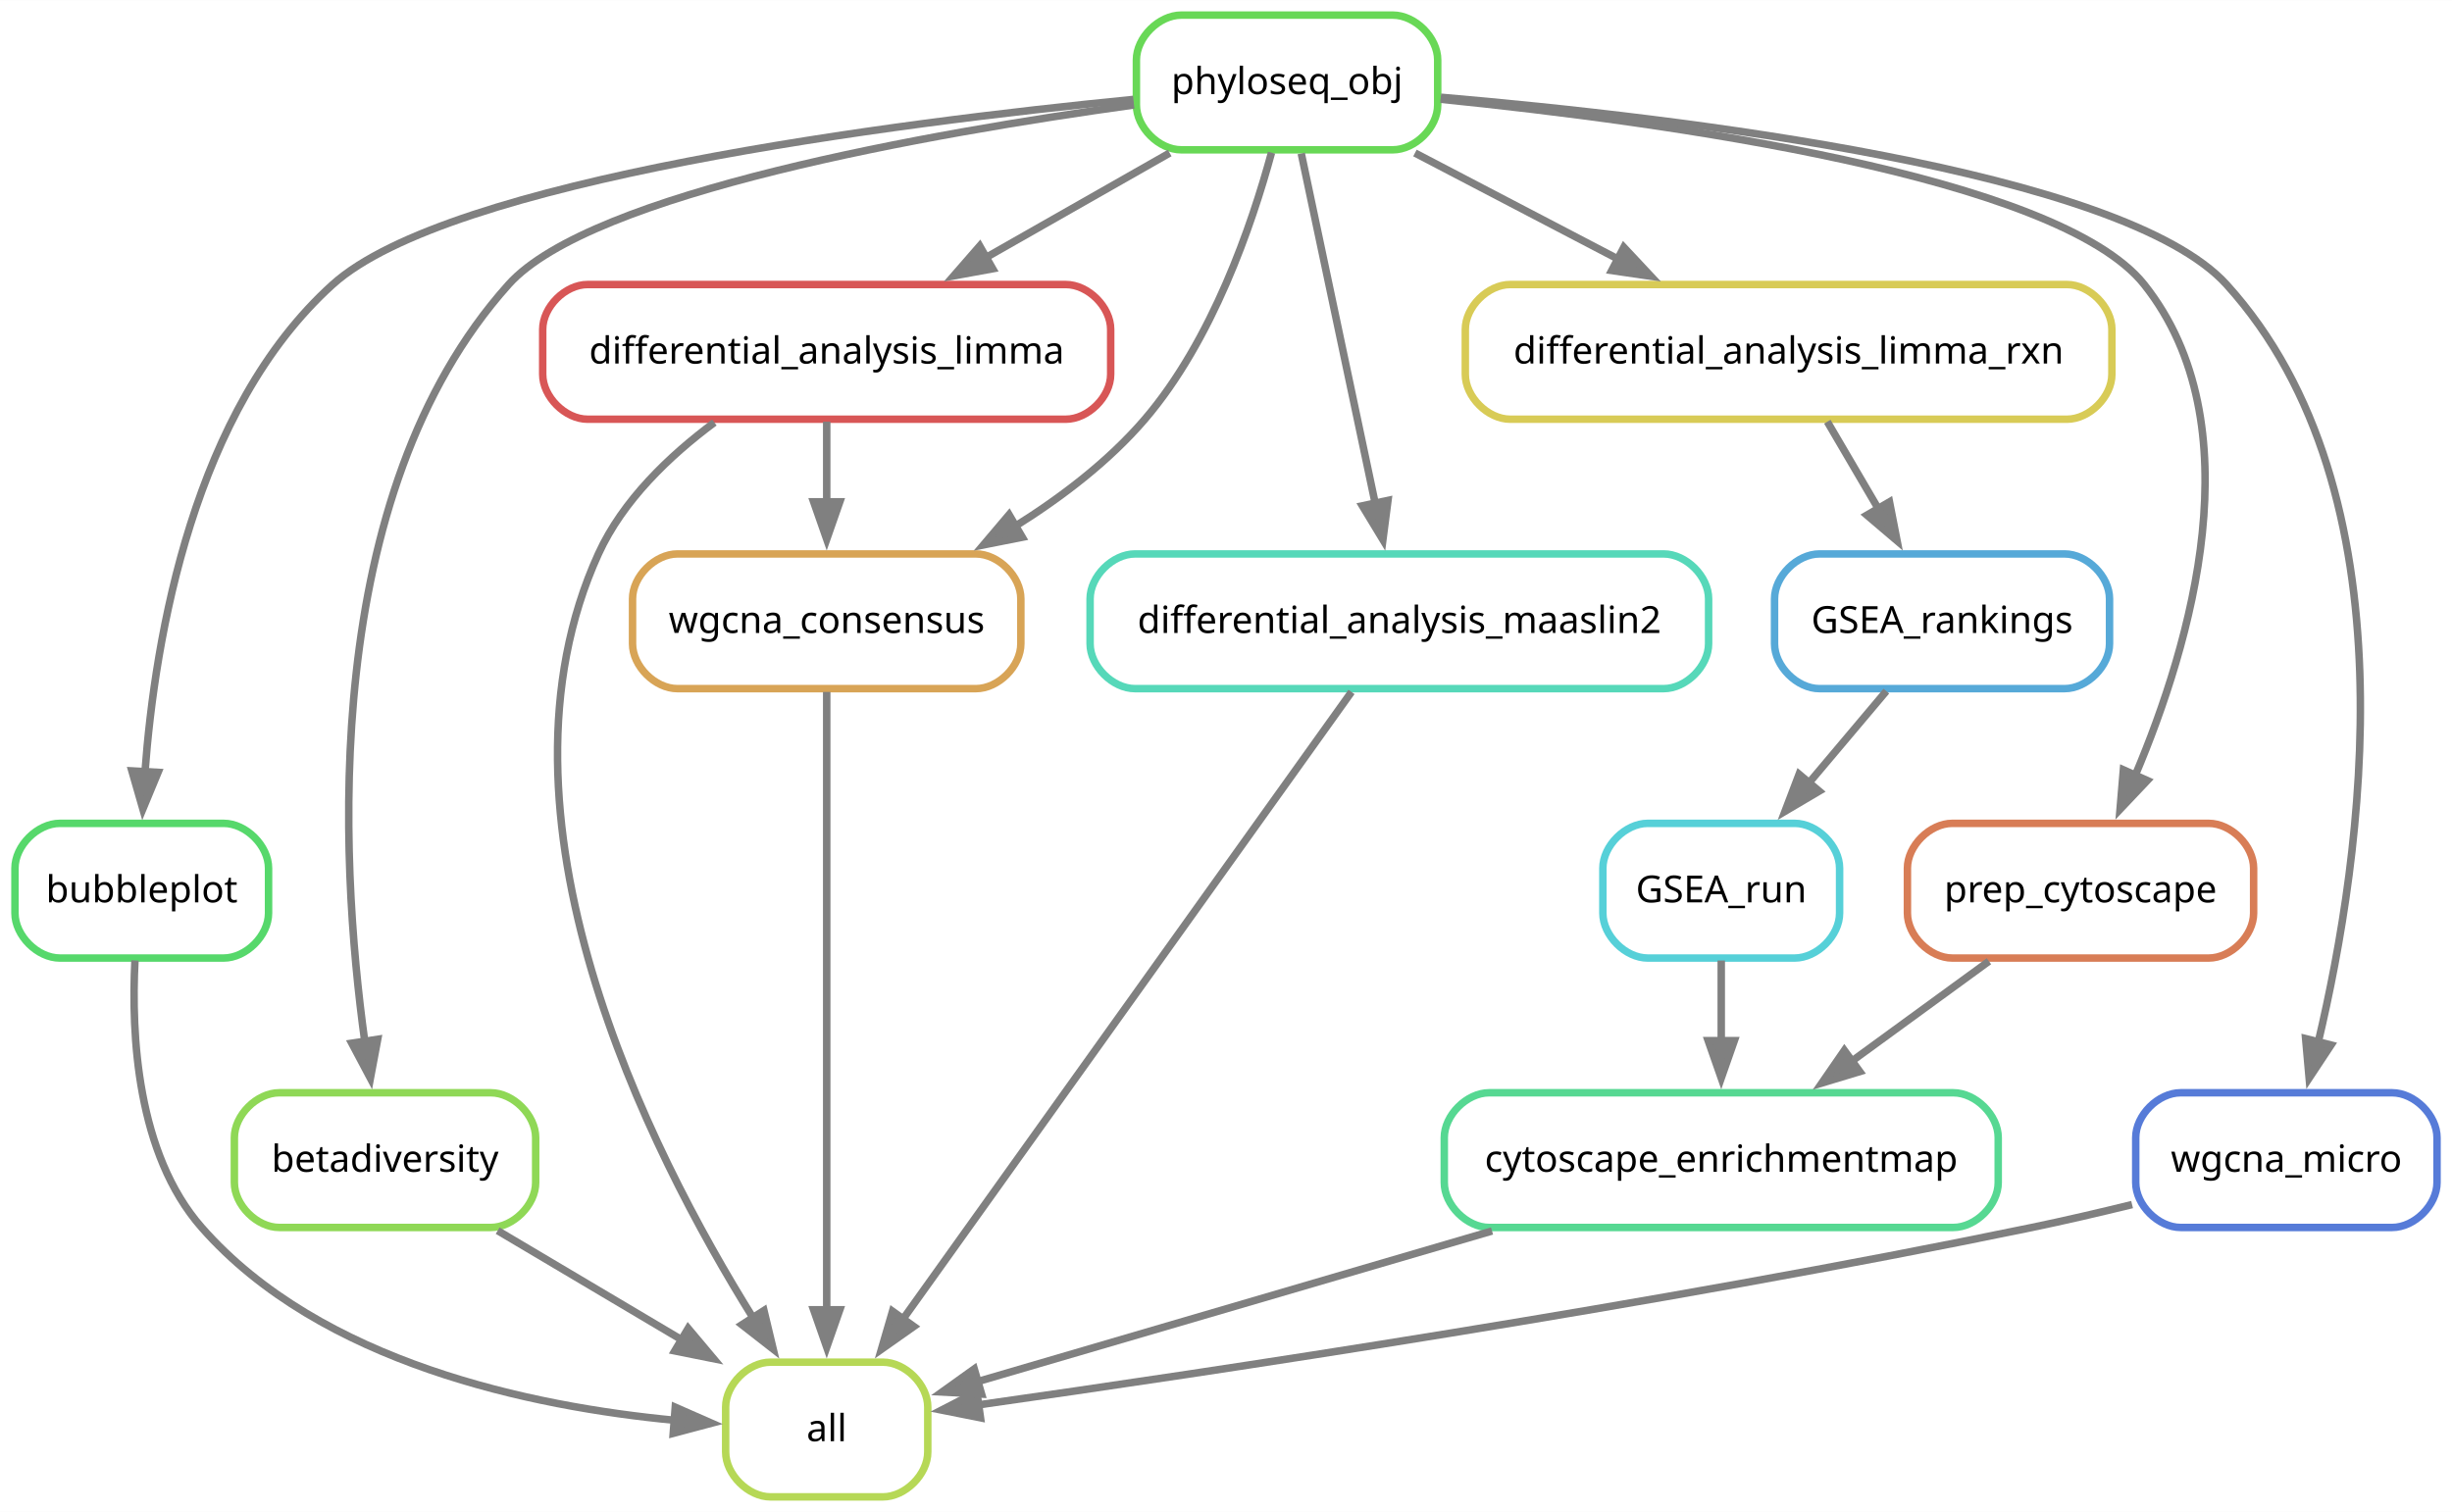
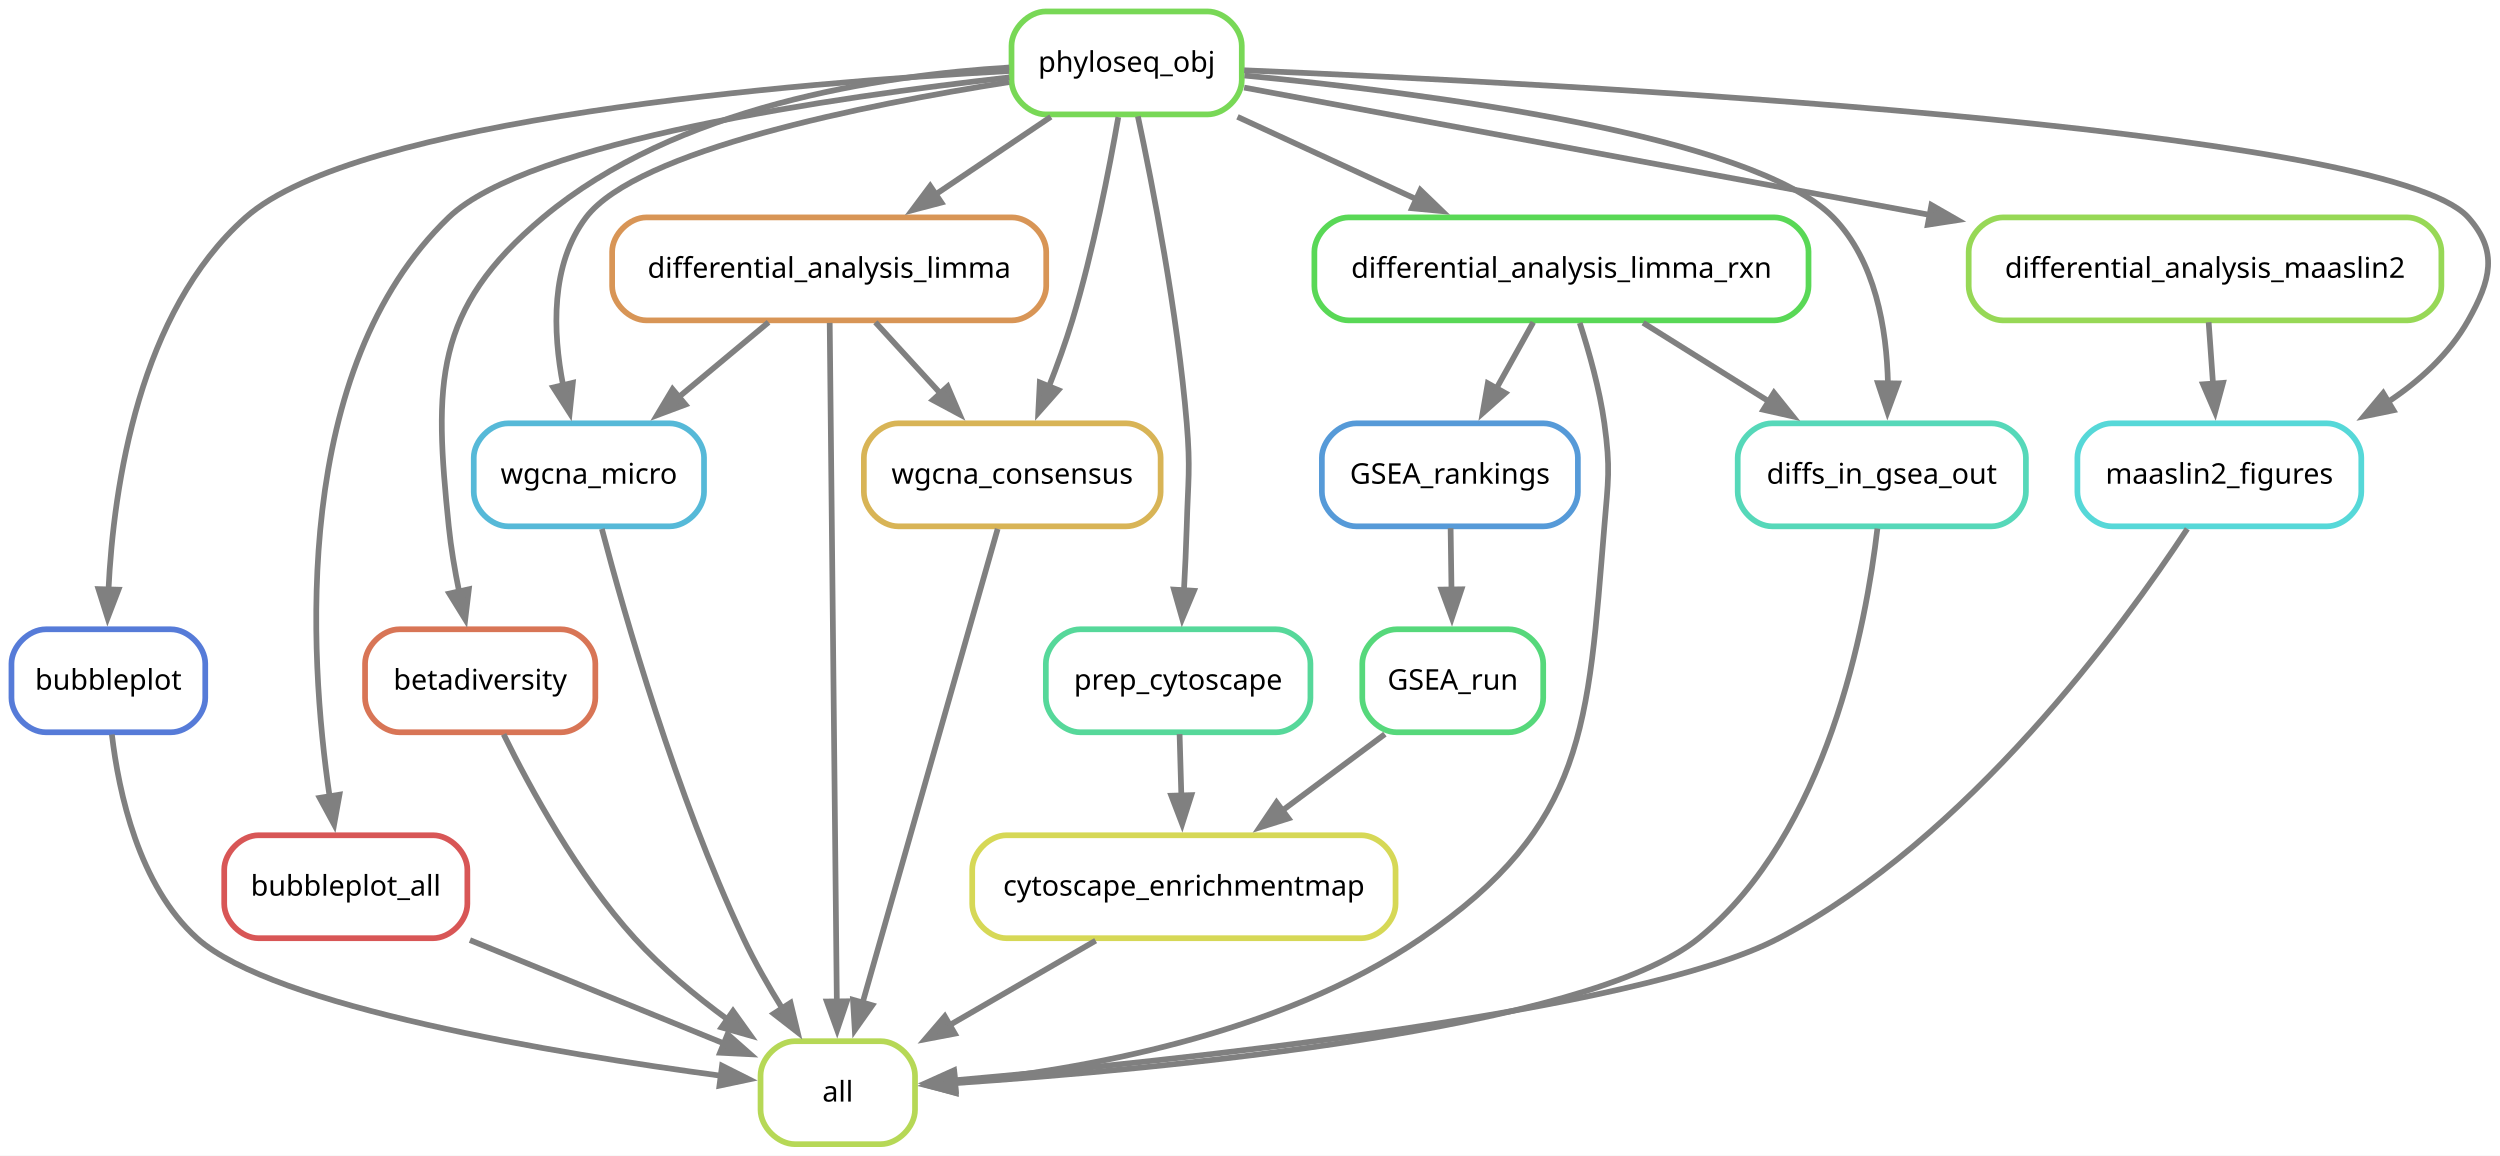
- <svg xmlns="http://www.w3.org/2000/svg" width="655pt" height="404pt" viewBox="0.00 0.00 655.12 404.00">
+ <svg xmlns="http://www.w3.org/2000/svg" width="874pt" height="404pt" viewBox="0.00 0.00 873.99 404.00">
  <g id="graph0" class="graph" transform="scale(1 1) rotate(0) translate(4 400)">
-     <polygon fill="white" stroke="none" points="-4,4 -4,-400 651.12,-400 651.12,4 -4,4" />
+     <polygon fill="white" stroke="none" points="-4,4 -4,-400 869.99,-400 869.99,4 -4,4" />
    <g id="node1" class="node">
-       <path fill="none" stroke="#b6d856" stroke-width="2" d="M231.88,-36C231.88,-36 201.88,-36 201.88,-36 195.88,-36 189.88,-30 189.88,-24 189.88,-24 189.88,-12 189.88,-12 189.88,-6 195.88,0 201.88,0 201.88,0 231.88,0 231.88,0 237.88,0 243.88,-6 243.88,-12 243.88,-12 243.88,-24 243.88,-24 243.88,-30 237.88,-36 231.88,-36" />
-       <text text-anchor="middle" x="216.88" y="-14.88" font-family="sans" font-size="10.00">all</text>
+       <path fill="none" stroke="#b6d856" stroke-width="2" d="M303.88,-36C303.88,-36 273.88,-36 273.88,-36 267.88,-36 261.88,-30 261.88,-24 261.88,-24 261.88,-12 261.88,-12 261.88,-6 267.88,0 273.88,0 273.88,0 303.88,0 303.88,0 309.88,0 315.88,-6 315.88,-12 315.88,-12 315.88,-24 315.88,-24 315.88,-30 309.88,-36 303.88,-36" />
+       <text text-anchor="middle" x="288.88" y="-14.88" font-family="sans" font-size="10.00">all</text>
    </g>
    <g id="node2" class="node">
-       <path fill="none" stroke="#56d86b" stroke-width="2" d="M55.75,-180C55.75,-180 12,-180 12,-180 6,-180 0,-174 0,-168 0,-168 0,-156 0,-156 0,-150 6,-144 12,-144 12,-144 55.75,-144 55.75,-144 61.75,-144 67.75,-150 67.75,-156 67.75,-156 67.75,-168 67.75,-168 67.75,-174 61.75,-180 55.75,-180" />
+       <path fill="none" stroke="#567bd8" stroke-width="2" d="M55.75,-180C55.75,-180 12,-180 12,-180 6,-180 0,-174 0,-168 0,-168 0,-156 0,-156 0,-150 6,-144 12,-144 12,-144 55.75,-144 55.75,-144 61.75,-144 67.75,-150 67.75,-156 67.75,-156 67.75,-168 67.75,-168 67.75,-174 61.75,-180 55.75,-180" />
      <text text-anchor="middle" x="33.88" y="-158.88" font-family="sans" font-size="10.00">bubbleplot</text>
    </g>
-     <g id="edge4" class="edge">
-       <path fill="none" stroke="grey" stroke-width="2" d="M32.06,-143.35C31.04,-123.57 32.57,-91.7 49.88,-72 81.66,-35.81 138.01,-24.11 176.38,-20.46" />
-       <polygon fill="grey" stroke="grey" stroke-width="2" points="176.41,-23.96 186.11,-19.7 175.87,-16.98 176.41,-23.96" />
+     <g id="edge10" class="edge">
+       <path fill="none" stroke="grey" stroke-width="2" d="M35.11,-143.21C37.49,-122.99 44.46,-90.41 64.88,-72 91.52,-47.96 191.03,-31.57 248.05,-23.92" />
+       <polygon fill="grey" stroke="grey" stroke-width="2" points="248.42,-27.4 257.89,-22.64 247.52,-20.46 248.42,-27.4" />
    </g>
    <g id="node3" class="node">
-       <path fill="none" stroke="#68d856" stroke-width="2" d="M368.12,-396C368.12,-396 311.62,-396 311.62,-396 305.62,-396 299.62,-390 299.62,-384 299.62,-384 299.62,-372 299.62,-372 299.62,-366 305.62,-360 311.62,-360 311.62,-360 368.12,-360 368.12,-360 374.12,-360 380.12,-366 380.12,-372 380.12,-372 380.12,-384 380.12,-384 380.12,-390 374.12,-396 368.12,-396" />
-       <text text-anchor="middle" x="339.88" y="-374.88" font-family="sans" font-size="10.00">phyloseq_obj</text>
+       <path fill="none" stroke="#78d856" stroke-width="2" d="M418.12,-396C418.12,-396 361.62,-396 361.62,-396 355.62,-396 349.62,-390 349.62,-384 349.62,-384 349.62,-372 349.62,-372 349.62,-366 355.62,-360 361.62,-360 361.62,-360 418.12,-360 418.12,-360 424.12,-360 430.12,-366 430.12,-372 430.12,-372 430.12,-384 430.12,-384 430.12,-390 424.12,-396 418.12,-396" />
+       <text text-anchor="middle" x="389.88" y="-374.88" font-family="sans" font-size="10.00">phyloseq_obj</text>
+     </g>
+     <g id="edge11" class="edge">
+       <path fill="none" stroke="grey" stroke-width="2" d="M348.76,-375.18C274.21,-371.06 120.79,-358.52 81.88,-324 44.63,-290.96 35.72,-230.4 33.91,-193.71" />
+       <polygon fill="grey" stroke="grey" stroke-width="2" points="37.41,-193.84 33.61,-183.95 30.42,-194.05 37.41,-193.84" />
+     </g>
+     <g id="node4" class="node">
+       <path fill="none" stroke="#d85656" stroke-width="2" d="M147.38,-108C147.38,-108 86.38,-108 86.38,-108 80.38,-108 74.38,-102 74.38,-96 74.38,-96 74.38,-84 74.38,-84 74.38,-78 80.38,-72 86.38,-72 86.38,-72 147.38,-72 147.38,-72 153.38,-72 159.38,-78 159.38,-84 159.38,-84 159.38,-96 159.38,-96 159.38,-102 153.38,-108 147.38,-108" />
+       <text text-anchor="middle" x="116.88" y="-86.88" font-family="sans" font-size="10.00">bubbleplot_all</text>
+     </g>
+     <g id="edge12" class="edge">
+       <path fill="none" stroke="grey" stroke-width="2" d="M348.84,-372.94C288.64,-366.17 180.52,-350.61 152.88,-324 97.89,-271.07 103.91,-171.63 111.23,-121.51" />
+       <polygon fill="grey" stroke="grey" stroke-width="2" points="114.67,-122.18 112.8,-111.76 107.76,-121.07 114.67,-122.18" />
+     </g>
+     <g id="node5" class="node">
+       <path fill="none" stroke="#d87556" stroke-width="2" d="M192.12,-180C192.12,-180 135.62,-180 135.62,-180 129.62,-180 123.62,-174 123.62,-168 123.62,-168 123.62,-156 123.62,-156 123.62,-150 129.62,-144 135.62,-144 135.62,-144 192.12,-144 192.12,-144 198.12,-144 204.12,-150 204.12,-156 204.12,-156 204.12,-168 204.12,-168 204.12,-174 198.12,-180 192.12,-180" />
+       <text text-anchor="middle" x="163.88" y="-158.88" font-family="sans" font-size="10.00">betadiversity</text>
+     </g>
+     <g id="edge13" class="edge">
+       <path fill="none" stroke="grey" stroke-width="2" d="M348.82,-376.4C303.95,-373.66 232.29,-362.9 185.88,-324 147.41,-291.76 147.75,-265.93 152.88,-216 153.64,-208.52 155.01,-200.54 156.52,-193.1" />
+       <polygon fill="grey" stroke="grey" stroke-width="2" points="159.9,-194 158.64,-183.48 153.07,-192.49 159.9,-194" />
+     </g>
+     <g id="node6" class="node">
+       <path fill="none" stroke="#d89556" stroke-width="2" d="M349.75,-324C349.75,-324 222,-324 222,-324 216,-324 210,-318 210,-312 210,-312 210,-300 210,-300 210,-294 216,-288 222,-288 222,-288 349.75,-288 349.75,-288 355.75,-288 361.75,-294 361.75,-300 361.75,-300 361.75,-312 361.75,-312 361.75,-318 355.75,-324 349.75,-324" />
+       <text text-anchor="middle" x="285.88" y="-302.88" font-family="sans" font-size="10.00">differential_analysis_limma</text>
+     </g>
+     <g id="edge14" class="edge">
+       <path fill="none" stroke="grey" stroke-width="2" d="M363.36,-359.15C351.14,-350.93 336.42,-341.02 323.1,-332.06" />
+       <polygon fill="grey" stroke="grey" stroke-width="2" points="325.1,-329.18 314.85,-326.5 321.19,-334.99 325.1,-329.18" />
+     </g>
+     <g id="node7" class="node">
+       <path fill="none" stroke="#59d856" stroke-width="2" d="M616.25,-324C616.25,-324 467.5,-324 467.5,-324 461.5,-324 455.5,-318 455.5,-312 455.5,-312 455.5,-300 455.5,-300 455.5,-294 461.5,-288 467.5,-288 467.5,-288 616.25,-288 616.25,-288 622.25,-288 628.25,-294 628.25,-300 628.25,-300 628.25,-312 628.25,-312 628.25,-318 622.25,-324 616.25,-324" />
+       <text text-anchor="middle" x="541.88" y="-302.88" font-family="sans" font-size="10.00">differential_analysis_limma_rxn</text>
+     </g>
+     <g id="edge15" class="edge">
+       <path fill="none" stroke="grey" stroke-width="2" d="M428.62,-359.15C447.67,-350.38 470.86,-339.71 491.28,-330.3" />
+       <polygon fill="grey" stroke="grey" stroke-width="2" points="492.56,-333.56 500.18,-326.2 489.64,-327.2 492.56,-333.56" />
+     </g>
+     <g id="node8" class="node">
+       <path fill="none" stroke="#56d8d8" stroke-width="2" d="M809.5,-252C809.5,-252 734.25,-252 734.25,-252 728.25,-252 722.25,-246 722.25,-240 722.25,-240 722.25,-228 722.25,-228 722.25,-222 728.25,-216 734.25,-216 734.25,-216 809.5,-216 809.5,-216 815.5,-216 821.5,-222 821.5,-228 821.5,-228 821.5,-240 821.5,-240 821.5,-246 815.5,-252 809.5,-252" />
+       <text text-anchor="middle" x="771.88" y="-230.88" font-family="sans" font-size="10.00">maaslin2_figures</text>
+     </g>
+     <g id="edge17" class="edge">
+       <path fill="none" stroke="grey" stroke-width="2" d="M430.95,-375.43C540.02,-370.83 830.56,-355.7 858.88,-324 869.53,-312.07 866.71,-301.95 858.88,-288 852.31,-276.31 842.01,-266.9 830.76,-259.44" />
+       <polygon fill="grey" stroke="grey" stroke-width="2" points="832.75,-256.56 822.37,-254.43 829.16,-262.57 832.75,-256.56" />
+     </g>
+     <g id="node9" class="node">
+       <path fill="none" stroke="#97d856" stroke-width="2" d="M837.5,-324C837.5,-324 696.25,-324 696.25,-324 690.25,-324 684.25,-318 684.25,-312 684.25,-312 684.25,-300 684.25,-300 684.25,-294 690.25,-288 696.25,-288 696.25,-288 837.5,-288 837.5,-288 843.5,-288 849.5,-294 849.5,-300 849.5,-300 849.5,-312 849.5,-312 849.5,-318 843.5,-324 837.5,-324" />
+       <text text-anchor="middle" x="766.88" y="-302.88" font-family="sans" font-size="10.00">differential_analysis_maaslin2</text>
+     </g>
+     <g id="edge18" class="edge">
+       <path fill="none" stroke="grey" stroke-width="2" d="M430.94,-369.38C488.06,-358.77 593.22,-339.24 670.72,-324.85" />
+       <polygon fill="grey" stroke="grey" stroke-width="2" points="671.22,-328.32 680.41,-323.05 669.94,-321.44 671.22,-328.32" />
+     </g>
+     <g id="node13" class="node">
+       <path fill="none" stroke="#56d89a" stroke-width="2" d="M442.12,-180C442.12,-180 373.62,-180 373.62,-180 367.62,-180 361.62,-174 361.62,-168 361.62,-168 361.62,-156 361.62,-156 361.62,-150 367.62,-144 373.62,-144 373.62,-144 442.12,-144 442.12,-144 448.12,-144 454.12,-150 454.12,-156 454.12,-156 454.12,-168 454.12,-168 454.12,-174 448.12,-180 442.12,-180" />
+       <text text-anchor="middle" x="407.88" y="-158.88" font-family="sans" font-size="10.00">prep_cytoscape</text>
+     </g>
+     <g id="edge23" class="edge">
+       <path fill="none" stroke="grey" stroke-width="2" d="M393.8,-359.32C398.94,-335.2 407.66,-290.6 410.88,-252 412.21,-236.06 411.33,-231.99 410.88,-216 410.67,-208.72 410.3,-200.89 409.9,-193.54" />
+       <polygon fill="grey" stroke="grey" stroke-width="2" points="413.4,-193.45 409.31,-183.68 406.41,-193.87 413.4,-193.45" />
+     </g>
+     <g id="node14" class="node">
+       <path fill="none" stroke="#56b9d8" stroke-width="2" d="M230.12,-252C230.12,-252 173.62,-252 173.62,-252 167.62,-252 161.62,-246 161.62,-240 161.62,-240 161.62,-228 161.62,-228 161.62,-222 167.62,-216 173.62,-216 173.62,-216 230.12,-216 230.12,-216 236.12,-216 242.12,-222 242.12,-228 242.12,-228 242.12,-240 242.12,-240 242.12,-246 236.12,-252 230.12,-252" />
+       <text text-anchor="middle" x="201.88" y="-230.88" font-family="sans" font-size="10.00">wgcna_micro</text>
+     </g>
+     <g id="edge25" class="edge">
+       <path fill="none" stroke="grey" stroke-width="2" d="M348.77,-371.31C298.74,-363.44 218.68,-347.49 200.88,-324 188.4,-307.55 189.22,-284.04 192.85,-265.31" />
+       <polygon fill="grey" stroke="grey" stroke-width="2" points="196.25,-266.17 195.15,-255.63 189.43,-264.55 196.25,-266.17" />
+     </g>
+     <g id="node15" class="node">
+       <path fill="none" stroke="#d8b456" stroke-width="2" d="M389.75,-252C389.75,-252 310,-252 310,-252 304,-252 298,-246 298,-240 298,-240 298,-228 298,-228 298,-222 304,-216 310,-216 310,-216 389.75,-216 389.75,-216 395.75,-216 401.75,-222 401.75,-228 401.75,-228 401.75,-240 401.75,-240 401.75,-246 395.75,-252 389.75,-252" />
+       <text text-anchor="middle" x="349.88" y="-230.88" font-family="sans" font-size="10.00">wgcna_consensus</text>
+     </g>
+     <g id="edge27" class="edge">
+       <path fill="none" stroke="grey" stroke-width="2" d="M386.95,-359.05C383.79,-340.91 378.2,-312.2 370.88,-288 368.56,-280.35 365.62,-272.26 362.67,-264.76" />
+       <polygon fill="grey" stroke="grey" stroke-width="2" points="365.99,-263.62 358.97,-255.69 359.51,-266.27 365.99,-263.62" />
+     </g>
+     <g id="node16" class="node">
+       <path fill="none" stroke="#56d8b9" stroke-width="2" d="M692.25,-252C692.25,-252 615.5,-252 615.5,-252 609.5,-252 603.5,-246 603.5,-240 603.5,-240 603.5,-228 603.5,-228 603.5,-222 609.5,-216 615.5,-216 615.5,-216 692.25,-216 692.25,-216 698.25,-216 704.25,-222 704.25,-228 704.25,-228 704.25,-240 704.25,-240 704.25,-246 698.25,-252 692.25,-252" />
+       <text text-anchor="middle" x="653.88" y="-230.88" font-family="sans" font-size="10.00">diffs_in_gsea_out</text>
+     </g>
+     <g id="edge28" class="edge">
+       <path fill="none" stroke="grey" stroke-width="2" d="M431.06,-373.6C493.72,-367.57 608.71,-352.81 636.88,-324 651.65,-308.88 655.6,-285.11 656.02,-265.94" />
+       <polygon fill="grey" stroke="grey" stroke-width="2" points="659.52,-265.95 655.85,-256.01 652.52,-266.06 659.52,-265.95" />
+     </g>
+     <g id="edge1" class="edge">
+       <path fill="none" stroke="grey" stroke-width="2" d="M160.28,-71.34C187.6,-60.22 222.59,-45.98 249.18,-35.16" />
+       <polygon fill="grey" stroke="grey" stroke-width="2" points="250.36,-38.45 258.31,-31.44 247.72,-31.97 250.36,-38.45" />
+     </g>
+     <g id="edge2" class="edge">
+       <path fill="none" stroke="grey" stroke-width="2" d="M172.06,-143.28C181.39,-124.29 197.94,-93.94 217.88,-72 227.36,-61.56 239.16,-51.8 250.4,-43.57" />
+       <polygon fill="grey" stroke="grey" stroke-width="2" points="252.26,-46.54 258.43,-37.92 248.24,-40.81 252.26,-46.54" />
+     </g>
+     <g id="edge3" class="edge">
+       <path fill="none" stroke="grey" stroke-width="2" d="M286.06,-287.11C286.56,-239.56 287.92,-109.6 288.55,-49.83" />
+       <polygon fill="grey" stroke="grey" stroke-width="2" points="292.05,-49.95 288.66,-39.91 285.05,-49.87 292.05,-49.95" />
+     </g>
+     <g id="edge24" class="edge">
+       <path fill="none" stroke="grey" stroke-width="2" d="M264.68,-287.34C255.1,-279.36 243.6,-269.77 233.06,-260.99" />
+       <polygon fill="grey" stroke="grey" stroke-width="2" points="235.61,-258.55 225.68,-254.84 231.12,-263.93 235.61,-258.55" />
+     </g>
+     <g id="edge26" class="edge">
+       <path fill="none" stroke="grey" stroke-width="2" d="M302.02,-287.34C308.94,-279.77 317.19,-270.75 324.87,-262.35" />
+       <polygon fill="grey" stroke="grey" stroke-width="2" points="327.3,-264.88 331.47,-255.14 322.13,-260.15 327.3,-264.88" />
+     </g>
+     <g id="edge6" class="edge">
+       <path fill="none" stroke="grey" stroke-width="2" d="M548.27,-287.11C551.56,-276.96 555.22,-263.93 556.88,-252 559.07,-236.15 558.19,-231.95 556.88,-216 551.1,-146.2 550.69,-111.53 492.88,-72 443.3,-38.1 373.44,-25.88 329.68,-21.48" />
+       <polygon fill="grey" stroke="grey" stroke-width="2" points="330.01,-18 319.74,-20.6 329.39,-24.97 330.01,-18" />
+     </g>
+     <g id="node12" class="node">
+       <path fill="none" stroke="#569ad8" stroke-width="2" d="M535.62,-252C535.62,-252 470.12,-252 470.12,-252 464.12,-252 458.12,-246 458.12,-240 458.12,-240 458.12,-228 458.12,-228 458.12,-222 464.12,-216 470.12,-216 470.12,-216 535.62,-216 535.62,-216 541.62,-216 547.62,-222 547.62,-228 547.62,-228 547.62,-240 547.62,-240 547.62,-246 541.62,-252 535.62,-252" />
+       <text text-anchor="middle" x="502.88" y="-230.88" font-family="sans" font-size="10.00">GSEA_rankings</text>
+     </g>
+     <g id="edge22" class="edge">
+       <path fill="none" stroke="grey" stroke-width="2" d="M532.03,-287.34C528.14,-280.34 523.55,-272.12 519.19,-264.28" />
+       <polygon fill="grey" stroke="grey" stroke-width="2" points="522.25,-262.58 514.32,-255.55 516.13,-265.99 522.25,-262.58" />
+     </g>
+     <g id="edge29" class="edge">
+       <path fill="none" stroke="grey" stroke-width="2" d="M570.43,-287.15C583.85,-278.76 600.08,-268.62 614.64,-259.52" />
+       <polygon fill="grey" stroke="grey" stroke-width="2" points="616.18,-262.68 622.81,-254.42 612.47,-256.75 616.18,-262.68" />
    </g>
    <g id="edge8" class="edge">
-       <path fill="none" stroke="grey" stroke-width="2" d="M298.82,-373.47C234.94,-367.19 115.88,-351.99 84.88,-324 47.73,-290.46 37.45,-230.07 34.72,-193.54" />
-       <polygon fill="grey" stroke="grey" stroke-width="2" points="38.23,-193.63 34.17,-183.84 31.24,-194.02 38.23,-193.63" />
+       <path fill="none" stroke="grey" stroke-width="2" d="M760.67,-215.12C738.21,-180.98 684.13,-106.81 617.88,-72 568.41,-46.02 406.3,-29.07 329.68,-22.32" />
+       <polygon fill="grey" stroke="grey" stroke-width="2" points="330.13,-18.84 319.86,-21.47 329.53,-25.82 330.13,-18.84" />
    </g>
-     <g id="node4" class="node">
-       <path fill="none" stroke="#8fd856" stroke-width="2" d="M127.12,-108C127.12,-108 70.62,-108 70.62,-108 64.62,-108 58.62,-102 58.62,-96 58.62,-96 58.62,-84 58.62,-84 58.62,-78 64.62,-72 70.62,-72 70.62,-72 127.12,-72 127.12,-72 133.12,-72 139.12,-78 139.12,-84 139.12,-84 139.12,-96 139.12,-96 139.12,-102 133.12,-108 127.12,-108" />
-       <text text-anchor="middle" x="98.88" y="-86.88" font-family="sans" font-size="10.00">betadiversity</text>
+     <g id="edge16" class="edge">
+       <path fill="none" stroke="grey" stroke-width="2" d="M768.14,-287.34C768.61,-280.75 769.16,-273.08 769.68,-265.67" />
+       <polygon fill="grey" stroke="grey" stroke-width="2" points="773.16,-266.15 770.38,-255.92 766.18,-265.65 773.16,-266.15" />
+     </g>
+     <g id="node10" class="node">
+       <path fill="none" stroke="#d6d856" stroke-width="2" d="M471.88,-108C471.88,-108 347.88,-108 347.88,-108 341.88,-108 335.88,-102 335.88,-96 335.88,-96 335.88,-84 335.88,-84 335.88,-78 341.88,-72 347.88,-72 347.88,-72 471.88,-72 471.88,-72 477.88,-72 483.88,-78 483.88,-84 483.88,-84 483.88,-96 483.88,-96 483.88,-102 477.88,-108 471.88,-108" />
+       <text text-anchor="middle" x="409.88" y="-86.88" font-family="sans" font-size="10.00">cytoscape_enrichmentmap</text>
+     </g>
+     <g id="edge5" class="edge">
+       <path fill="none" stroke="grey" stroke-width="2" d="M379.03,-71.15C363.44,-62.14 344.36,-51.1 327.78,-41.51" />
+       <polygon fill="grey" stroke="grey" stroke-width="2" points="329.8,-38.63 319.39,-36.65 326.29,-44.69 329.8,-38.63" />
+     </g>
+     <g id="node11" class="node">
+       <path fill="none" stroke="#56d87b" stroke-width="2" d="M523.5,-180C523.5,-180 484.25,-180 484.25,-180 478.25,-180 472.25,-174 472.25,-168 472.25,-168 472.25,-156 472.25,-156 472.25,-150 478.25,-144 484.25,-144 484.25,-144 523.5,-144 523.5,-144 529.5,-144 535.5,-150 535.5,-156 535.5,-156 535.5,-168 535.5,-168 535.5,-174 529.5,-180 523.5,-180" />
+       <text text-anchor="middle" x="503.88" y="-158.88" font-family="sans" font-size="10.00">GSEA_run</text>
+     </g>
+     <g id="edge19" class="edge">
+       <path fill="none" stroke="grey" stroke-width="2" d="M480.15,-143.34C469.22,-135.19 456.03,-125.37 444.05,-116.45" />
+       <polygon fill="grey" stroke="grey" stroke-width="2" points="446.45,-113.88 436.34,-110.71 442.27,-119.49 446.45,-113.88" />
+     </g>
+     <g id="edge21" class="edge">
+       <path fill="none" stroke="grey" stroke-width="2" d="M503.13,-215.34C503.22,-208.75 503.33,-201.08 503.44,-193.67" />
+       <polygon fill="grey" stroke="grey" stroke-width="2" points="506.93,-193.98 503.58,-183.93 499.93,-193.88 506.93,-193.98" />
+     </g>
+     <g id="edge20" class="edge">
+       <path fill="none" stroke="grey" stroke-width="2" d="M408.38,-143.34C408.57,-136.75 408.79,-129.08 409,-121.67" />
+       <polygon fill="grey" stroke="grey" stroke-width="2" points="412.49,-122.02 409.28,-111.93 405.49,-121.82 412.49,-122.02" />
    </g>
    <g id="edge9" class="edge">
-       <path fill="none" stroke="grey" stroke-width="2" d="M298.97,-371.99C244.9,-364.49 153.89,-348.55 131.88,-324 81.37,-267.68 86.66,-170.94 93.46,-121.71" />
-       <polygon fill="grey" stroke="grey" stroke-width="2" points="96.91,-122.29 94.96,-111.88 89.99,-121.24 96.91,-122.29" />
+       <path fill="none" stroke="grey" stroke-width="2" d="M206.41,-215.09C214.4,-184.79 232.38,-121.87 255.88,-72 259.79,-63.7 264.72,-55.09 269.57,-47.29" />
+       <polygon fill="grey" stroke="grey" stroke-width="2" points="272.37,-49.41 274.85,-39.11 266.49,-45.61 272.37,-49.41" />
    </g>
-     <g id="node5" class="node">
-       <path fill="none" stroke="#d85656" stroke-width="2" d="M280.75,-324C280.75,-324 153,-324 153,-324 147,-324 141,-318 141,-312 141,-312 141,-300 141,-300 141,-294 147,-288 153,-288 153,-288 280.75,-288 280.75,-288 286.75,-288 292.75,-294 292.75,-300 292.75,-300 292.75,-312 292.75,-312 292.75,-318 286.75,-324 280.75,-324" />
-       <text text-anchor="middle" x="216.88" y="-302.88" font-family="sans" font-size="10.00">differential_analysis_limma</text>
-     </g>
-     <g id="edge10" class="edge">
-       <path fill="none" stroke="grey" stroke-width="2" d="M308.52,-359.15C293.63,-350.68 275.6,-340.42 259.49,-331.25" />
-       <polygon fill="grey" stroke="grey" stroke-width="2" points="261.23,-328.21 250.8,-326.31 257.76,-334.3 261.23,-328.21" />
-     </g>
-     <g id="node6" class="node">
-       <path fill="none" stroke="#56d8b9" stroke-width="2" d="M440.5,-252C440.5,-252 299.25,-252 299.25,-252 293.25,-252 287.25,-246 287.25,-240 287.25,-240 287.25,-228 287.25,-228 287.25,-222 293.25,-216 299.25,-216 299.25,-216 440.5,-216 440.5,-216 446.5,-216 452.5,-222 452.5,-228 452.5,-228 452.5,-240 452.5,-240 452.5,-246 446.5,-252 440.5,-252" />
-       <text text-anchor="middle" x="369.88" y="-230.88" font-family="sans" font-size="10.00">differential_analysis_maaslin2</text>
-     </g>
-     <g id="edge11" class="edge">
-       <path fill="none" stroke="grey" stroke-width="2" d="M343.67,-359.02C348.66,-335.44 357.47,-293.73 363.48,-265.25" />
-       <polygon fill="grey" stroke="grey" stroke-width="2" points="366.84,-266.31 365.48,-255.8 359.99,-264.86 366.84,-266.31" />
-     </g>
-     <g id="node10" class="node">
-       <path fill="none" stroke="#d8cb56" stroke-width="2" d="M548.25,-324C548.25,-324 399.5,-324 399.5,-324 393.5,-324 387.5,-318 387.5,-312 387.5,-312 387.5,-300 387.5,-300 387.5,-294 393.5,-288 399.5,-288 399.5,-288 548.25,-288 548.25,-288 554.25,-288 560.25,-294 560.25,-300 560.25,-300 560.25,-312 560.25,-312 560.25,-318 554.25,-324 548.25,-324" />
-       <text text-anchor="middle" x="473.88" y="-302.88" font-family="sans" font-size="10.00">differential_analysis_limma_rxn</text>
-     </g>
-     <g id="edge16" class="edge">
-       <path fill="none" stroke="grey" stroke-width="2" d="M374.04,-359.15C390.57,-350.52 410.66,-340.02 428.46,-330.72" />
-       <polygon fill="grey" stroke="grey" stroke-width="2" points="429.85,-333.95 437.09,-326.21 426.61,-327.74 429.85,-333.95" />
-     </g>
-     <g id="node11" class="node">
-       <path fill="none" stroke="#d87d56" stroke-width="2" d="M586.12,-180C586.12,-180 517.62,-180 517.62,-180 511.62,-180 505.62,-174 505.62,-168 505.62,-168 505.62,-156 505.62,-156 505.62,-150 511.62,-144 517.62,-144 517.62,-144 586.12,-144 586.12,-144 592.12,-144 598.12,-150 598.12,-156 598.12,-156 598.12,-168 598.12,-168 598.12,-174 592.12,-180 586.12,-180" />
-       <text text-anchor="middle" x="551.88" y="-158.88" font-family="sans" font-size="10.00">prep_cytoscape</text>
-     </g>
-     <g id="edge17" class="edge">
-       <path fill="none" stroke="grey" stroke-width="2" d="M380.91,-373.51C440.35,-367.51 545.83,-352.99 568.88,-324 598.55,-286.67 581.42,-228.1 566.5,-192.85" />
-       <polygon fill="grey" stroke="grey" stroke-width="2" points="569.71,-191.45 562.43,-183.76 563.32,-194.31 569.71,-191.45" />
-     </g>
-     <g id="node12" class="node">
-       <path fill="none" stroke="#567bd8" stroke-width="2" d="M635.12,-108C635.12,-108 578.62,-108 578.62,-108 572.62,-108 566.62,-102 566.62,-96 566.62,-96 566.62,-84 566.62,-84 566.62,-78 572.62,-72 578.62,-72 578.62,-72 635.12,-72 635.12,-72 641.12,-72 647.12,-78 647.12,-84 647.12,-84 647.12,-96 647.12,-96 647.12,-102 641.12,-108 635.12,-108" />
-       <text text-anchor="middle" x="606.88" y="-86.88" font-family="sans" font-size="10.00">wgcna_micro</text>
-     </g>
-     <g id="edge18" class="edge">
-       <path fill="none" stroke="grey" stroke-width="2" d="M380.96,-374.05C444.76,-368.57 563.24,-354.47 590.88,-324 641.42,-268.27 627.1,-170.92 615.39,-121.56" />
-       <polygon fill="grey" stroke="grey" stroke-width="2" points="618.8,-120.76 612.95,-111.92 612.01,-122.47 618.8,-120.76" />
-     </g>
-     <g id="node13" class="node">
-       <path fill="none" stroke="#d8a456" stroke-width="2" d="M256.75,-252C256.75,-252 177,-252 177,-252 171,-252 165,-246 165,-240 165,-240 165,-228 165,-228 165,-222 171,-216 177,-216 177,-216 256.75,-216 256.75,-216 262.75,-216 268.75,-222 268.75,-228 268.75,-228 268.75,-240 268.75,-240 268.75,-246 262.75,-252 256.75,-252" />
-       <text text-anchor="middle" x="216.88" y="-230.88" font-family="sans" font-size="10.00">wgcna_consensus</text>
-     </g>
-     <g id="edge20" class="edge">
-       <path fill="none" stroke="grey" stroke-width="2" d="M335.72,-359.24C330.48,-339.94 319.91,-309.05 301.88,-288 292.25,-276.76 279.63,-267.14 267.08,-259.3" />
-       <polygon fill="grey" stroke="grey" stroke-width="2" points="269.14,-256.46 258.75,-254.41 265.6,-262.49 269.14,-256.46" />
-     </g>
-     <g id="edge3" class="edge">
-       <path fill="none" stroke="grey" stroke-width="2" d="M128.96,-71.15C143.9,-62.29 162.14,-51.47 178.12,-41.99" />
-       <polygon fill="grey" stroke="grey" stroke-width="2" points="179.86,-45.03 186.67,-36.92 176.28,-39.01 179.86,-45.03" />
-     </g>
-     <g id="edge1" class="edge">
-       <path fill="none" stroke="grey" stroke-width="2" d="M186.87,-287.13C174.88,-278.23 162.39,-266.3 155.88,-252 124.04,-182.17 169.2,-92.72 197.32,-47.66" />
-       <polygon fill="grey" stroke="grey" stroke-width="2" points="200.11,-49.8 202.58,-39.49 194.22,-46.01 200.11,-49.8" />
-     </g>
-     <g id="edge19" class="edge">
-       <path fill="none" stroke="grey" stroke-width="2" d="M216.88,-287.34C216.88,-280.75 216.88,-273.08 216.88,-265.67" />
-       <polygon fill="grey" stroke="grey" stroke-width="2" points="220.38,-265.93 216.88,-255.93 213.38,-265.93 220.38,-265.93" />
-     </g>
-     <g id="edge6" class="edge">
-       <path fill="none" stroke="grey" stroke-width="2" d="M357.09,-215.12C330.54,-177.99 269.24,-92.24 237.2,-47.43" />
-       <polygon fill="grey" stroke="grey" stroke-width="2" points="240.15,-45.54 231.49,-39.44 234.46,-49.61 240.15,-45.54" />
-     </g>
-     <g id="node7" class="node">
-       <path fill="none" stroke="#56d892" stroke-width="2" d="M517.88,-108C517.88,-108 393.88,-108 393.88,-108 387.88,-108 381.88,-102 381.88,-96 381.88,-96 381.88,-84 381.88,-84 381.88,-78 387.88,-72 393.88,-72 393.88,-72 517.88,-72 517.88,-72 523.88,-72 529.88,-78 529.88,-84 529.88,-84 529.88,-96 529.88,-96 529.88,-102 523.88,-108 517.88,-108" />
-       <text text-anchor="middle" x="455.88" y="-86.88" font-family="sans" font-size="10.00">cytoscape_enrichmentmap</text>
-     </g>
-     <g id="edge5" class="edge">
-       <path fill="none" stroke="grey" stroke-width="2" d="M394.64,-71.06C351.46,-58.42 294.85,-41.84 257.23,-30.82" />
-       <polygon fill="grey" stroke="grey" stroke-width="2" points="258.26,-27.47 247.68,-28.02 256.3,-34.19 258.26,-27.47" />
-     </g>
-     <g id="node8" class="node">
-       <path fill="none" stroke="#56d0d8" stroke-width="2" d="M475.5,-180C475.5,-180 436.25,-180 436.25,-180 430.25,-180 424.25,-174 424.25,-168 424.25,-168 424.25,-156 424.25,-156 424.25,-150 430.25,-144 436.25,-144 436.25,-144 475.5,-144 475.5,-144 481.5,-144 487.5,-150 487.5,-156 487.5,-156 487.5,-168 487.5,-168 487.5,-174 481.5,-180 475.5,-180" />
-       <text text-anchor="middle" x="455.88" y="-158.88" font-family="sans" font-size="10.00">GSEA_run</text>
-     </g>
-     <g id="edge12" class="edge">
-       <path fill="none" stroke="grey" stroke-width="2" d="M455.88,-143.34C455.88,-136.75 455.88,-129.08 455.88,-121.67" />
-       <polygon fill="grey" stroke="grey" stroke-width="2" points="459.38,-121.93 455.88,-111.93 452.38,-121.93 459.38,-121.93" />
-     </g>
-     <g id="node9" class="node">
-       <path fill="none" stroke="#56a9d8" stroke-width="2" d="M547.62,-252C547.62,-252 482.12,-252 482.12,-252 476.12,-252 470.12,-246 470.12,-240 470.12,-240 470.12,-228 470.12,-228 470.12,-222 476.12,-216 482.12,-216 482.12,-216 547.62,-216 547.62,-216 553.62,-216 559.62,-222 559.62,-228 559.62,-228 559.62,-240 559.62,-240 559.62,-246 553.62,-252 547.62,-252" />
-       <text text-anchor="middle" x="514.88" y="-230.88" font-family="sans" font-size="10.00">GSEA_rankings</text>
-     </g>
-     <g id="edge14" class="edge">
-       <path fill="none" stroke="grey" stroke-width="2" d="M499.99,-215.34C493.68,-207.85 486.17,-198.95 479.16,-190.63" />
-       <polygon fill="grey" stroke="grey" stroke-width="2" points="482.04,-188.61 472.91,-183.22 476.68,-193.12 482.04,-188.61" />
-     </g>
-     <g id="edge15" class="edge">
-       <path fill="none" stroke="grey" stroke-width="2" d="M484.22,-287.34C488.37,-280.26 493.25,-271.92 497.89,-264" />
-       <polygon fill="grey" stroke="grey" stroke-width="2" points="500.83,-265.91 502.86,-255.51 494.79,-262.37 500.83,-265.91" />
-     </g>
-     <g id="edge13" class="edge">
-       <path fill="none" stroke="grey" stroke-width="2" d="M527.4,-143.15C516.23,-135.01 502.8,-125.22 490.61,-116.33" />
-       <polygon fill="grey" stroke="grey" stroke-width="2" points="492.89,-113.66 482.75,-110.6 488.77,-119.32 492.89,-113.66" />
+     <g id="edge4" class="edge">
+       <path fill="none" stroke="grey" stroke-width="2" d="M344.78,-215.12C334.35,-178.54 310.47,-94.77 297.56,-49.45" />
+       <polygon fill="grey" stroke="grey" stroke-width="2" points="300.94,-48.55 294.83,-39.89 294.2,-50.46 300.94,-48.55" />
    </g>
    <g id="edge7" class="edge">
-       <path fill="none" stroke="grey" stroke-width="2" d="M565.65,-78.12C556.84,-75.96 547.57,-73.8 538.88,-72 438.3,-51.19 318.69,-33.27 257.44,-24.59" />
-       <polygon fill="grey" stroke="grey" stroke-width="2" points="257.97,-21.13 247.58,-23.2 256.99,-28.06 257.97,-21.13" />
-     </g>
-     <g id="edge2" class="edge">
-       <path fill="none" stroke="grey" stroke-width="2" d="M216.88,-215.12C216.88,-178.62 216.88,-95.13 216.88,-49.74" />
-       <polygon fill="grey" stroke="grey" stroke-width="2" points="220.38,-50 216.88,-40 213.38,-50 220.38,-50" />
+       <path fill="none" stroke="grey" stroke-width="2" d="M652.33,-215.21C648.41,-181.55 634.89,-108.65 589.88,-72 550.56,-39.99 402.2,-26.23 329.52,-21.32" />
+       <polygon fill="grey" stroke="grey" stroke-width="2" points="330.09,-17.85 319.89,-20.7 329.64,-24.83 330.09,-17.85" />
    </g>
  </g>
</svg>
